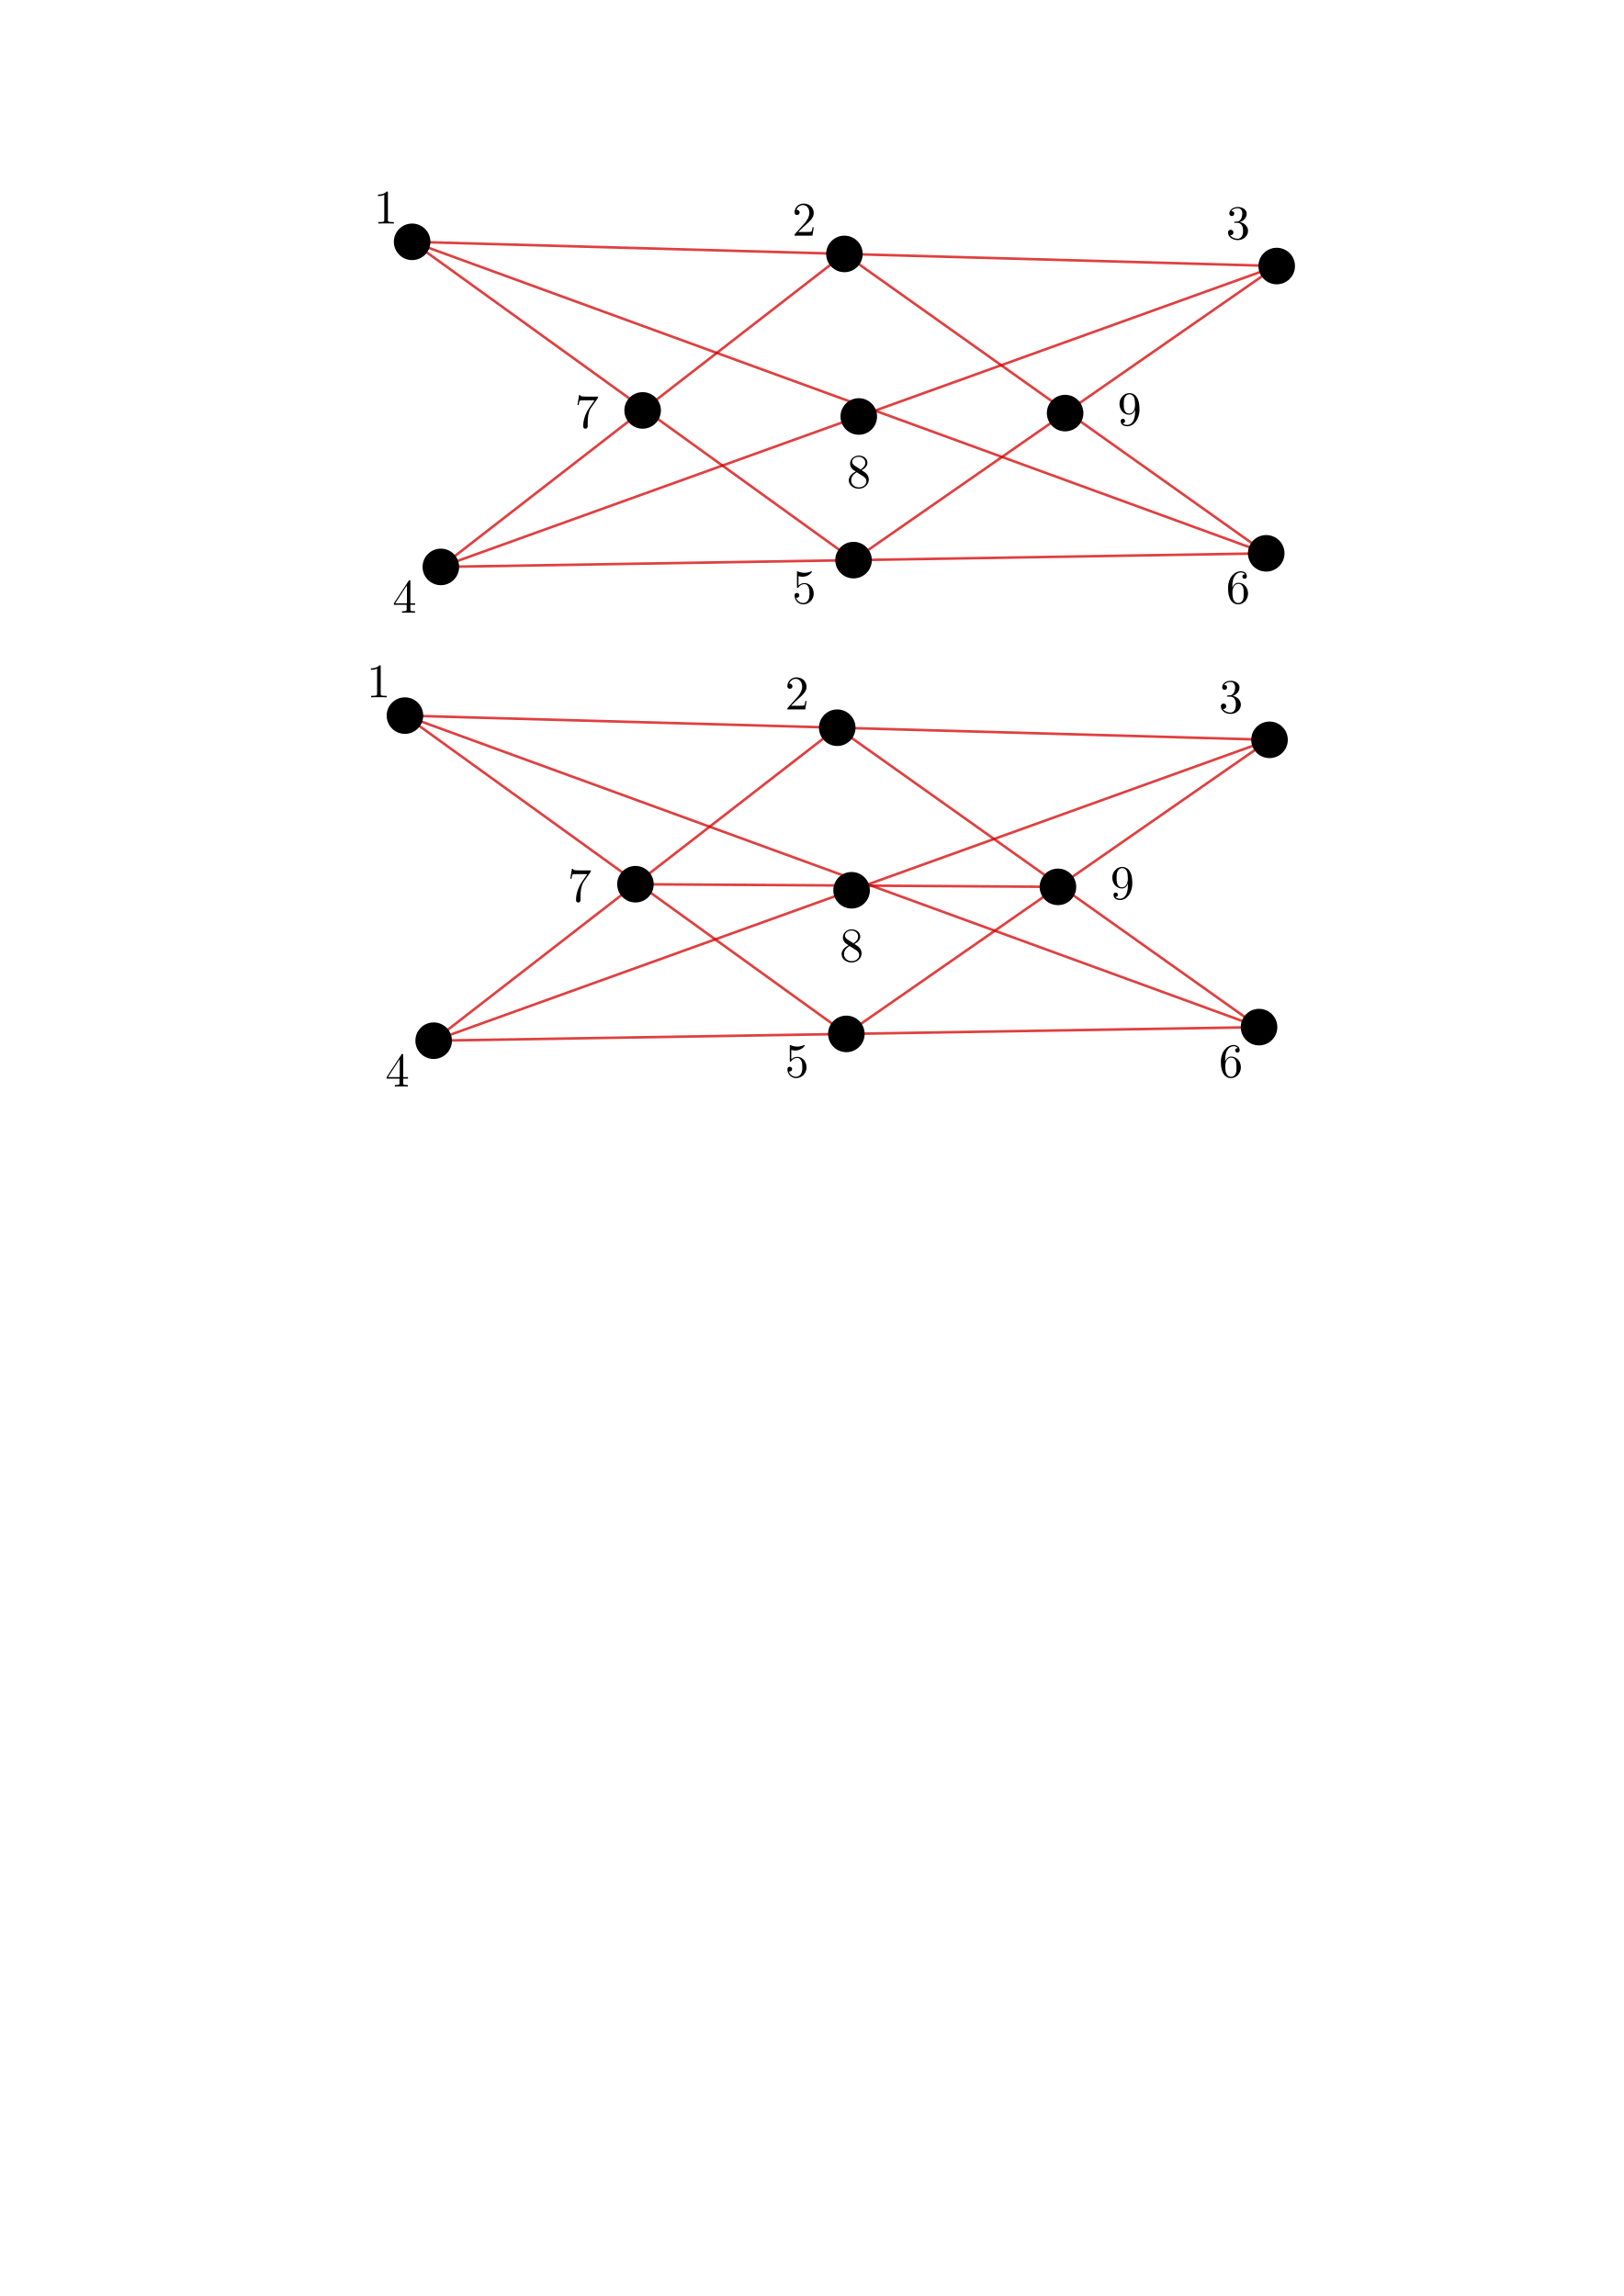
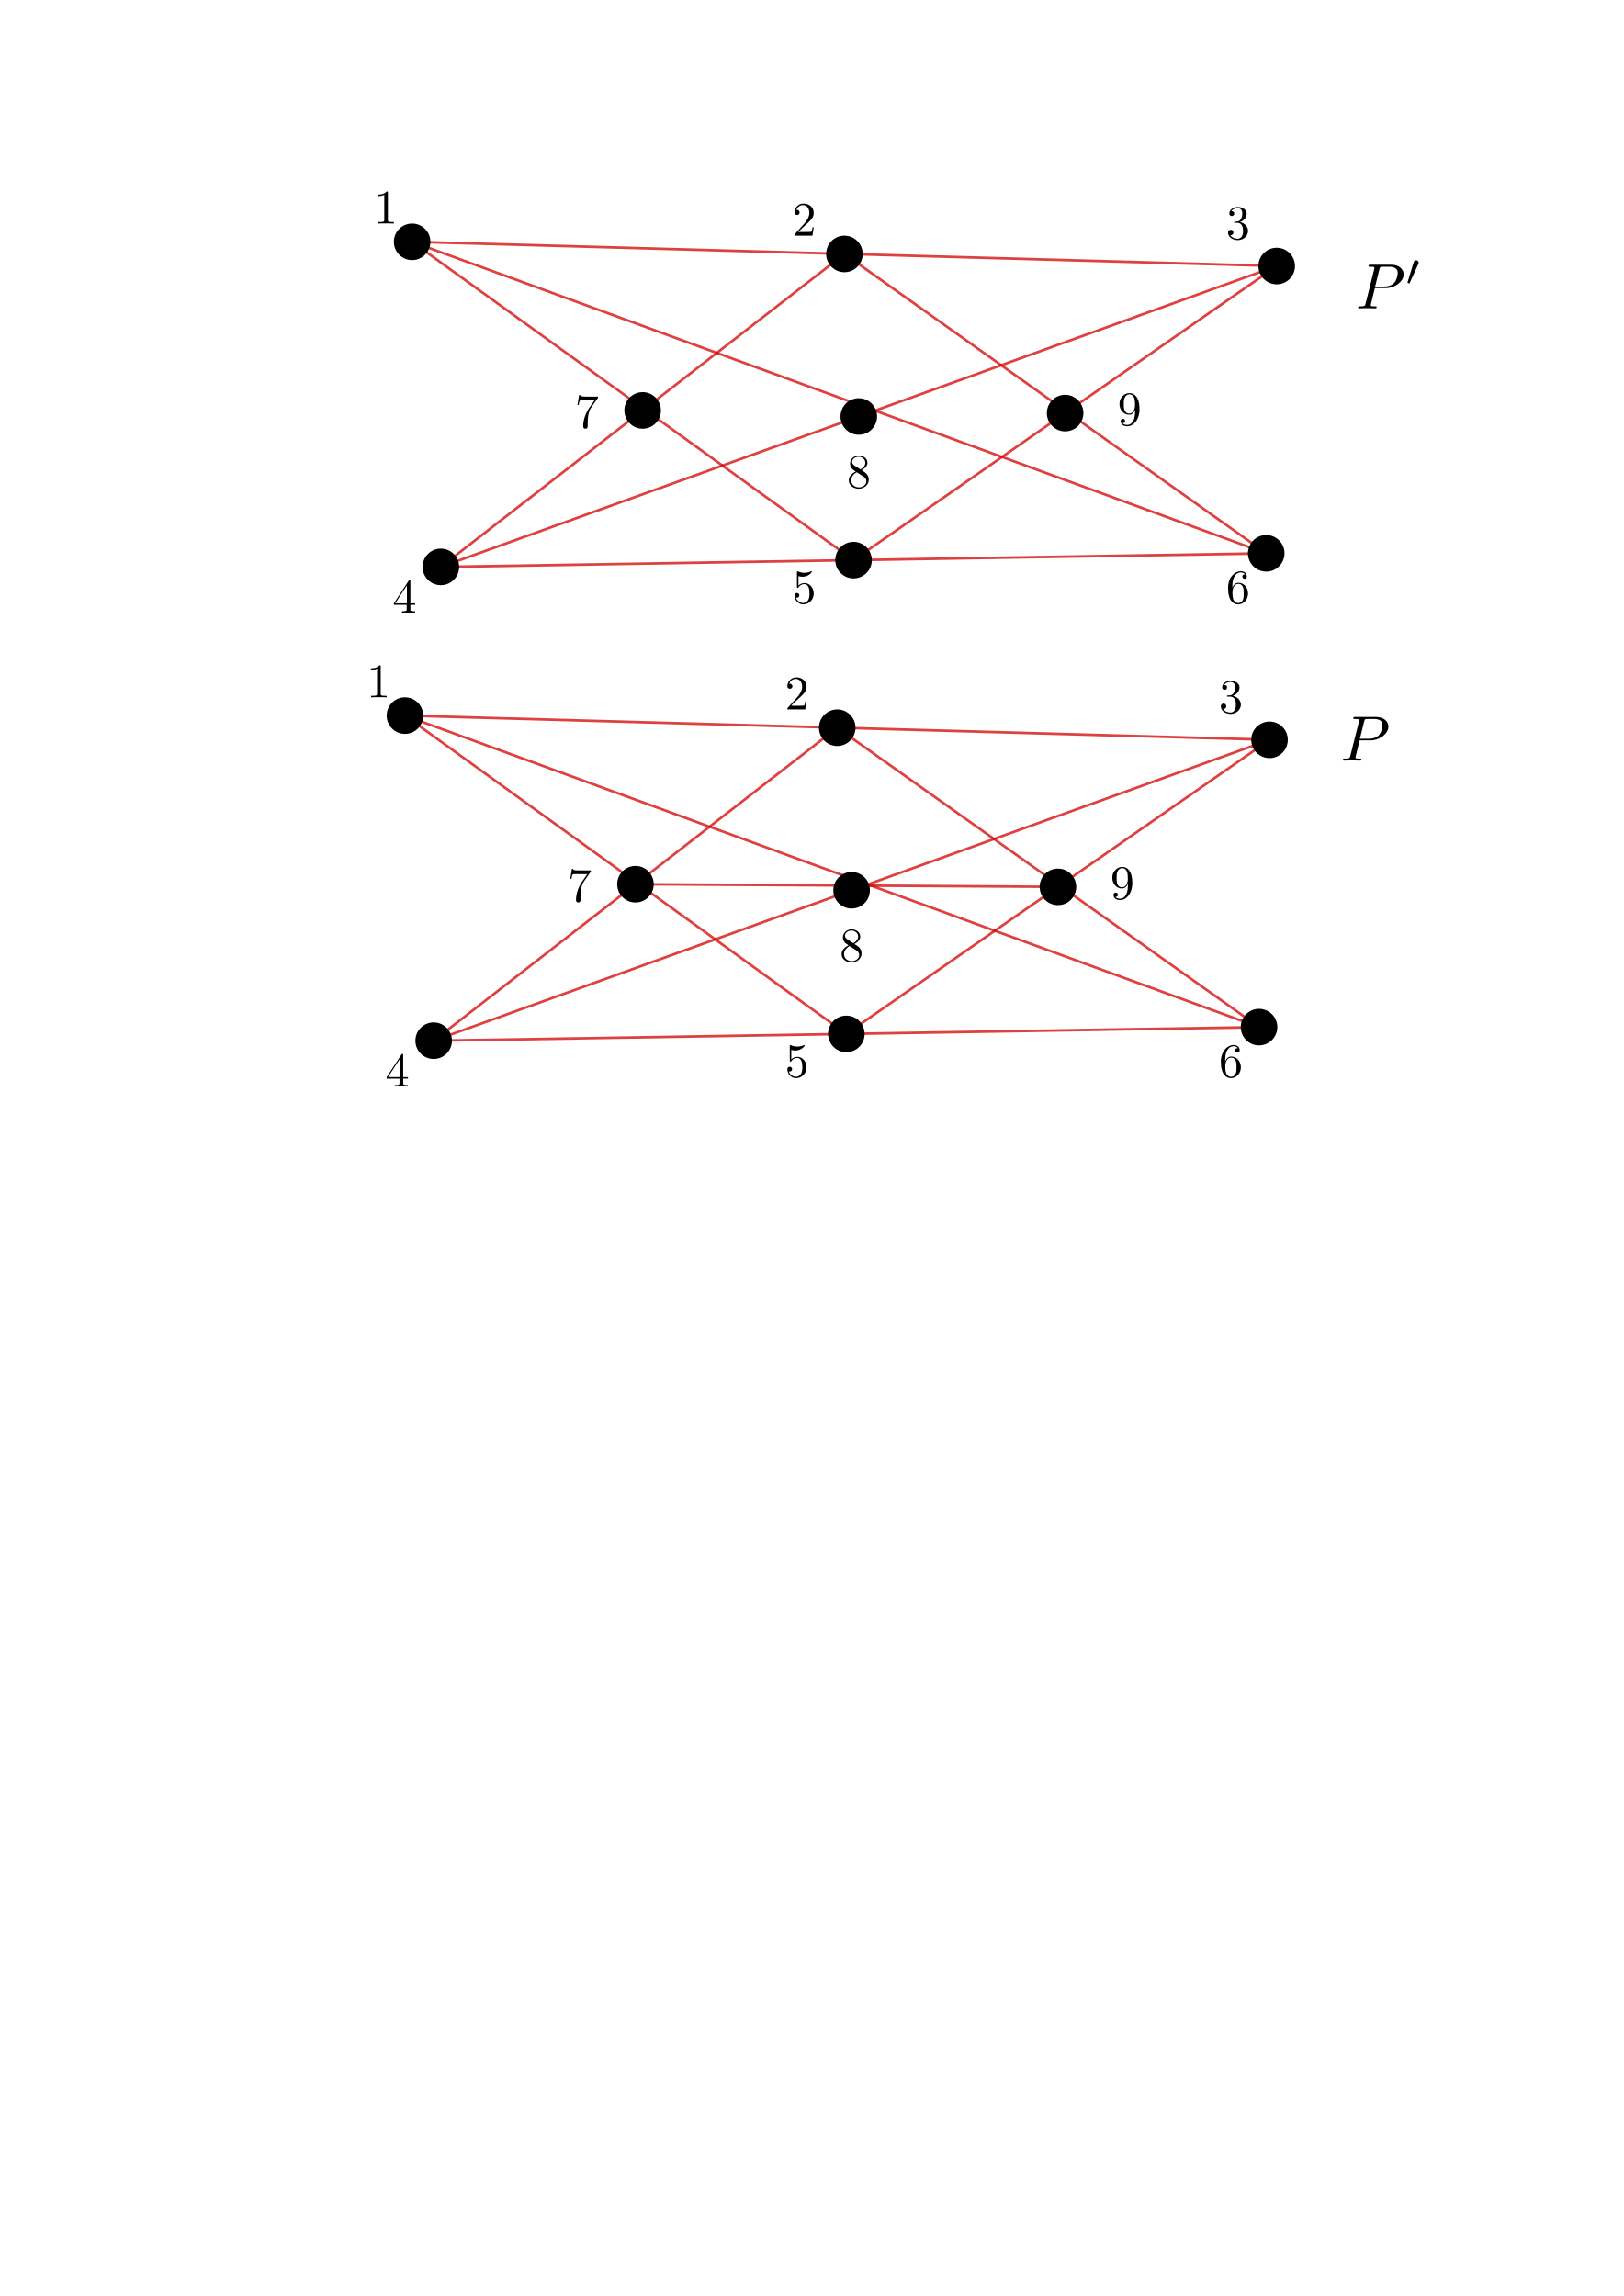
<svg xmlns="http://www.w3.org/2000/svg" width="210mm" height="297mm" viewBox="0 0 210 297" version="1.1" id="svg5">
  <defs id="defs2" />
  <g id="layer1">
    <g id="g1937">
      <g id="g1189-3" transform="translate(1.085994,56.7085)">
        <path style="fill:#000000;stroke:#d40000;stroke-width:0.331;stroke-opacity:0.749" d="M 51.288,35.859 163.107,38.992" id="path790-6" />
        <path style="fill:#000000;stroke:#d40000;stroke-width:0.331;stroke-opacity:0.749" d="M 55.003,77.911 161.751,76.154" id="path1170-7" />
        <path style="fill:none;stroke:#d40000;stroke-width:0.331;stroke-opacity:0.749" d="M 161.751,76.154 51.288,35.859 108.377,77.033" id="path1172-5" />
        <path style="fill:none;stroke:#d40000;stroke-width:0.331;stroke-opacity:0.749" d="M 163.107,38.992 55.003,77.911" id="path1174-3" />
        <path style="fill:none;stroke:#d40000;stroke-width:0.331;stroke-opacity:0.749" d="M 163.107,38.992 108.377,77.033" id="path1176-5" />
        <path style="fill:none;stroke:#d40000;stroke-width:0.331;stroke-opacity:0.749" d="M 55.003,77.911 107.198,37.426" id="path1178-6" />
        <path style="fill:none;stroke:#d40000;stroke-width:0.331;stroke-opacity:0.749" d="m 107.198,37.426 54.553,38.729" id="path1180-2" />
      </g>
      <path style="fill:none;stroke:#d40000;stroke-width:0.331;stroke-opacity:0.749" d="m 82.186,114.377 54.642,0.344" id="path1356" />
      <circle style="fill:#000000;fill-opacity:1;stroke:none;stroke-width:0.273;stroke-opacity:0.749" id="path1479-26" cx="52.374" cy="92.567" r="2.364" />
      <circle style="fill:#000000;fill-opacity:1;stroke:none;stroke-width:0.273;stroke-opacity:0.749" id="path1479-18" cx="108.284" cy="94.134" r="2.364" />
      <circle style="fill:#000000;fill-opacity:1;stroke:none;stroke-width:0.273;stroke-opacity:0.749" id="path1479-79" cx="164.193" cy="95.701" r="2.364" />
      <circle style="fill:#000000;fill-opacity:1;stroke:none;stroke-width:0.273;stroke-opacity:0.749" id="path1479-20" cx="82.186" cy="114.377" r="2.364" />
      <circle style="fill:#000000;fill-opacity:1;stroke:none;stroke-width:0.273;stroke-opacity:0.749" id="path1479-23" cx="110.141" cy="115.16" r="2.364" />
      <circle style="fill:#000000;fill-opacity:1;stroke:none;stroke-width:0.273;stroke-opacity:0.749" id="path1479-75" cx="136.828" cy="114.721" r="2.364" />
      <circle style="fill:#000000;fill-opacity:1;stroke:none;stroke-width:0.273;stroke-opacity:0.749" id="path1479-92" cx="56.089" cy="134.62" r="2.364" />
      <circle style="fill:#000000;fill-opacity:1;stroke:none;stroke-width:0.273;stroke-opacity:0.749" id="path1479-28" cx="109.463" cy="133.741" r="2.364" />
      <circle style="fill:#000000;fill-opacity:1;stroke:none;stroke-width:0.273;stroke-opacity:0.749" id="path1479-97" cx="162.837" cy="132.863" r="2.364" />
      <g fill="#000000" fill-opacity="1" id="g36" transform="matrix(0.6247959,0,0,0.6247959,-10.03048,38.99335)">
        <g id="use34" transform="translate(91.925,81.963)">
          <path d="m 2.938,-6.375 c 0,-0.25 0,-0.266 -0.234,-0.266 C 2.078,-6 1.203,-6 0.891,-6 v 0.312 c 0.203,0 0.781,0 1.297,-0.266 v 5.172 c 0,0.359 -0.031,0.469 -0.922,0.469 h -0.312 V 0 c 0.344,-0.031 1.203,-0.031 1.609,-0.031 0.391,0 1.266,0 1.609,0.031 v -0.312 h -0.312 c -0.906,0 -0.922,-0.109 -0.922,-0.469 z m 0,0" id="path74" />
        </g>
      </g>
      <g fill="#000000" fill-opacity="1" id="g40" transform="matrix(0.6247959,0,0,0.6247959,38.90129,40.56023)">
        <g id="use38" transform="translate(100.2238,81.963)">
          <path d="m 1.266,-0.766 1.062,-1.031 c 1.547,-1.375 2.141,-1.906 2.141,-2.906 0,-1.141 -0.891,-1.938 -2.109,-1.938 -1.125,0 -1.859,0.922 -1.859,1.812 0,0.547 0.5,0.547 0.531,0.547 0.172,0 0.516,-0.109 0.516,-0.531 0,-0.25 -0.188,-0.516 -0.531,-0.516 -0.078,0 -0.094,0 -0.125,0.016 0.219,-0.656 0.766,-1.016 1.344,-1.016 0.906,0 1.328,0.812 1.328,1.625 C 3.562,-3.906 3.078,-3.125 2.516,-2.5 l -1.906,2.125 C 0.5,-0.266 0.5,-0.234 0.5,0 H 4.203 L 4.469,-1.734 H 4.234 C 4.172,-1.438 4.109,-1 4,-0.844 3.938,-0.766 3.281,-0.766 3.062,-0.766 Z m 0,0" id="path78" />
        </g>
      </g>
      <g fill="#000000" fill-opacity="1" id="g44" transform="matrix(0.6247959,0,0,0.6247959,89.8259,40.99953)">
        <g id="use42" transform="translate(108.5327,81.963)">
          <path d="m 2.891,-3.516 c 0.812,-0.266 1.391,-0.953 1.391,-1.75 0,-0.812 -0.875,-1.375 -1.828,-1.375 -1,0 -1.766,0.594 -1.766,1.359 0,0.328 0.219,0.516 0.516,0.516 0.297,0 0.5,-0.219 0.5,-0.516 0,-0.484 -0.469,-0.484 -0.609,-0.484 0.297,-0.5 0.953,-0.625 1.312,-0.625 0.422,0 0.969,0.219 0.969,1.109 0,0.125 -0.031,0.703 -0.281,1.141 C 2.797,-3.656 2.453,-3.625 2.203,-3.625 2.125,-3.609 1.891,-3.594 1.812,-3.594 c -0.078,0.016 -0.141,0.031 -0.141,0.125 0,0.109 0.062,0.109 0.234,0.109 h 0.438 c 0.812,0 1.188,0.672 1.188,1.656 0,1.359 -0.688,1.641 -1.125,1.641 -0.438,0 -1.188,-0.172 -1.531,-0.75 0.344,0.047 0.656,-0.172 0.656,-0.547 0,-0.359 -0.266,-0.562 -0.547,-0.562 -0.25,0 -0.562,0.141 -0.562,0.578 0,0.906 0.922,1.562 2.016,1.562 1.219,0 2.125,-0.906 2.125,-1.922 0,-0.812 -0.641,-1.594 -1.672,-1.812 z m 0,0" id="path82" />
        </g>
      </g>
      <g fill="#000000" fill-opacity="1" id="g48" transform="matrix(0.6247959,0,0,0.6247959,-23.16111,89.33926)">
        <g id="use46" transform="translate(116.8315,81.963)">
          <path d="m 2.938,-1.641 v 0.859 c 0,0.359 -0.031,0.469 -0.766,0.469 H 1.969 V 0 C 2.375,-0.031 2.891,-0.031 3.312,-0.031 c 0.422,0 0.938,0 1.359,0.031 v -0.312 h -0.219 c -0.734,0 -0.75,-0.109 -0.75,-0.469 V -1.641 H 4.688 v -0.312 H 3.703 v -4.531 c 0,-0.203 0,-0.266 -0.172,-0.266 -0.078,0 -0.109,0 -0.188,0.125 l -3.062,4.672 v 0.312 z m 0.047,-0.312 H 0.562 l 2.422,-3.719 z m 0,0" id="path86" />
        </g>
      </g>
      <g fill="#000000" fill-opacity="1" id="g52" transform="matrix(0.6247959,0,0,0.6247959,23.33982,88.11696)">
        <g id="use50" transform="translate(125.1304,81.963)">
          <path d="m 4.469,-2 c 0,-1.188 -0.812,-2.188 -1.891,-2.188 -0.469,0 -0.906,0.156 -1.266,0.516 V -5.625 c 0.203,0.062 0.531,0.125 0.844,0.125 1.234,0 1.938,-0.906 1.938,-1.031 0,-0.062 -0.031,-0.109 -0.109,-0.109 0,0 -0.031,0 -0.078,0.031 C 3.703,-6.516 3.219,-6.312 2.547,-6.312 2.156,-6.312 1.688,-6.391 1.219,-6.594 1.141,-6.625 1.125,-6.625 1.109,-6.625 1,-6.625 1,-6.547 1,-6.391 V -3.438 c 0,0.172 0,0.25 0.141,0.25 0.078,0 0.094,-0.016 0.141,-0.078 C 1.391,-3.422 1.75,-3.969 2.562,-3.969 c 0.516,0 0.766,0.453 0.844,0.641 0.156,0.375 0.188,0.75 0.188,1.25 0,0.359 0,0.953 -0.25,1.375 C 3.109,-0.312 2.734,-0.062 2.281,-0.062 c -0.719,0 -1.297,-0.531 -1.469,-1.109 0.031,0 0.062,0.016 0.172,0.016 0.328,0 0.5,-0.25 0.5,-0.484 0,-0.25 -0.172,-0.5 -0.5,-0.5 C 0.844,-2.141 0.5,-2.062 0.5,-1.609 0.5,-0.75 1.188,0.219 2.297,0.219 3.453,0.219 4.469,-0.734 4.469,-2 Z m 0,0" id="path90" />
        </g>
      </g>
      <g fill="#000000" fill-opacity="1" id="g56" transform="matrix(0.6247959,0,0,0.6247959,74.26443,88.11696)">
        <g id="use54" transform="translate(133.4392,81.963)">
          <path d="m 1.312,-3.266 v -0.25 c 0,-2.516 1.234,-2.875 1.75,-2.875 0.234,0 0.656,0.062 0.875,0.406 -0.156,0 -0.547,0 -0.547,0.438 0,0.312 0.234,0.469 0.453,0.469 0.156,0 0.469,-0.094 0.469,-0.484 0,-0.594 -0.438,-1.078 -1.266,-1.078 -1.281,0 -2.625,1.281 -2.625,3.484 0,2.672 1.156,3.375 2.078,3.375 1.109,0 2.062,-0.938 2.062,-2.25 0,-1.266 -0.891,-2.219 -2,-2.219 -0.672,0 -1.047,0.5 -1.25,0.984 z M 2.5,-0.062 c -0.625,0 -0.922,-0.594 -0.984,-0.75 -0.188,-0.469 -0.188,-1.266 -0.188,-1.438 0,-0.781 0.328,-1.781 1.219,-1.781 0.172,0 0.625,0 0.938,0.625 0.172,0.359 0.172,0.875 0.172,1.359 0,0.484 0,0.984 -0.172,1.344 C 3.188,-0.109 2.734,-0.062 2.5,-0.062 Z m 0,0" id="path94" />
        </g>
      </g>
      <g fill="#000000" fill-opacity="1" id="g60" transform="matrix(0.6247959,0,0,0.6247959,-15.15094,65.39373)">
        <g id="use58" transform="translate(141.738,81.963)">
          <path d="m 4.75,-6.078 c 0.078,-0.109 0.078,-0.125 0.078,-0.344 H 2.406 c -1.203,0 -1.234,-0.125 -1.266,-0.312 h -0.25 L 0.562,-4.688 h 0.25 c 0.031,-0.156 0.109,-0.781 0.25,-0.906 0.062,-0.062 0.844,-0.062 0.969,-0.062 h 2.062 C 3.984,-5.5 3.203,-4.406 2.984,-4.078 2.078,-2.734 1.75,-1.344 1.75,-0.328 c 0,0.094 0,0.547 0.469,0.547 0.453,0 0.453,-0.453 0.453,-0.547 V -0.844 c 0,-0.547 0.031,-1.094 0.109,-1.625 0.047,-0.234 0.172,-1.094 0.625,-1.703 z m 0,0" id="path98" />
        </g>
      </g>
      <g fill="#000000" fill-opacity="1" id="g64" transform="matrix(0.6247959,0,0,0.6247959,14.84142,73.15678)">
        <g id="use62" transform="translate(150.0368,81.963)">
          <path d="m 1.625,-4.562 c -0.453,-0.297 -0.5,-0.625 -0.5,-0.797 0,-0.609 0.656,-1.031 1.359,-1.031 0.719,0 1.359,0.516 1.359,1.234 0,0.578 -0.391,1.047 -0.984,1.391 z m 1.453,0.953 C 3.797,-3.984 4.281,-4.5 4.281,-5.156 c 0,-0.922 -0.875,-1.484 -1.781,-1.484 -1,0 -1.812,0.734 -1.812,1.672 0,0.172 0.016,0.625 0.438,1.094 0.109,0.109 0.484,0.359 0.734,0.531 C 1.281,-3.047 0.422,-2.5 0.422,-1.5 c 0,1.047 1.016,1.719 2.062,1.719 1.125,0 2.078,-0.828 2.078,-1.891 0,-0.359 -0.109,-0.812 -0.5,-1.234 C 3.875,-3.109 3.719,-3.203 3.078,-3.609 Z m -1,0.422 1.234,0.781 c 0.281,0.188 0.75,0.484 0.75,1.094 0,0.734 -0.75,1.25 -1.562,1.25 -0.859,0 -1.578,-0.609 -1.578,-1.438 0,-0.578 0.312,-1.219 1.156,-1.688 z m 0,0" id="path102" />
        </g>
      </g>
      <g fill="#000000" fill-opacity="1" id="g68" transform="matrix(0.6247959,0,0,0.6247959,44.6616,65.07779)">
        <g id="use66" transform="translate(158.3457,81.963)">
          <path d="m 3.656,-3.172 v 0.328 c 0,2.328 -1.031,2.781 -1.609,2.781 -0.172,0 -0.719,-0.016 -0.984,-0.359 0.438,0 0.516,-0.281 0.516,-0.453 0,-0.312 -0.234,-0.453 -0.453,-0.453 -0.156,0 -0.453,0.078 -0.453,0.469 0,0.672 0.531,1.078 1.375,1.078 1.297,0 2.516,-1.359 2.516,-3.5 0,-2.688 -1.156,-3.359 -2.047,-3.359 -0.547,0 -1.031,0.188 -1.453,0.625 -0.422,0.453 -0.641,0.875 -0.641,1.625 0,1.234 0.875,2.219 1.984,2.219 0.609,0 1.016,-0.422 1.25,-1 z M 2.422,-2.406 c -0.156,0 -0.625,0 -0.922,-0.625 -0.188,-0.375 -0.188,-0.859 -0.188,-1.359 0,-0.531 0,-1 0.219,-1.375 0.266,-0.5 0.641,-0.625 0.984,-0.625 0.469,0 0.797,0.344 0.969,0.781 0.109,0.328 0.156,0.953 0.156,1.406 0,0.828 -0.344,1.797 -1.219,1.797 z m 0,0" id="path106" />
        </g>
      </g>
    </g>
    <g id="g2275">
      <g id="g1189-3-6" transform="translate(2.015245,-4.577985)">
        <path style="fill:#000000;stroke:#d40000;stroke-width:0.331;stroke-opacity:0.749" d="M 51.288,35.859 163.107,38.992" id="path790-6-1" />
        <path style="fill:#000000;stroke:#d40000;stroke-width:0.331;stroke-opacity:0.749" d="M 55.003,77.911 161.751,76.154" id="path1170-7-2" />
        <path style="fill:none;stroke:#d40000;stroke-width:0.331;stroke-opacity:0.749" d="M 161.751,76.154 51.288,35.859 108.377,77.033" id="path1172-5-9" />
        <path style="fill:none;stroke:#d40000;stroke-width:0.331;stroke-opacity:0.749" d="M 163.107,38.992 55.003,77.911" id="path1174-3-3" />
        <path style="fill:none;stroke:#d40000;stroke-width:0.331;stroke-opacity:0.749" d="M 163.107,38.992 108.377,77.033" id="path1176-5-1" />
        <path style="fill:none;stroke:#d40000;stroke-width:0.331;stroke-opacity:0.749" d="M 55.003,77.911 107.198,37.426" id="path1178-6-9" />
        <path style="fill:none;stroke:#d40000;stroke-width:0.331;stroke-opacity:0.749" d="m 107.198,37.426 54.553,38.729" id="path1180-2-4" />
      </g>
      <circle style="fill:#000000;fill-opacity:1;stroke:none;stroke-width:0.273;stroke-opacity:0.749" id="path1479-26-8" cx="53.303" cy="31.281" r="2.364" />
      <circle style="fill:#000000;fill-opacity:1;stroke:none;stroke-width:0.273;stroke-opacity:0.749" id="path1479-18-4" cx="109.213" cy="32.848" r="2.364" />
      <circle style="fill:#000000;fill-opacity:1;stroke:none;stroke-width:0.273;stroke-opacity:0.749" id="path1479-79-5" cx="165.122" cy="34.414" r="2.364" />
      <circle style="fill:#000000;fill-opacity:1;stroke:none;stroke-width:0.273;stroke-opacity:0.749" id="path1479-20-0" cx="83.115" cy="53.09" r="2.364" />
      <circle style="fill:#000000;fill-opacity:1;stroke:none;stroke-width:0.273;stroke-opacity:0.749" id="path1479-23-3" cx="111.07" cy="53.874" r="2.364" />
      <circle style="fill:#000000;fill-opacity:1;stroke:none;stroke-width:0.273;stroke-opacity:0.749" id="path1479-75-6" cx="137.757" cy="53.435" r="2.364" />
      <circle style="fill:#000000;fill-opacity:1;stroke:none;stroke-width:0.273;stroke-opacity:0.749" id="path1479-92-1" cx="57.018" cy="73.333" r="2.364" />
      <circle style="fill:#000000;fill-opacity:1;stroke:none;stroke-width:0.273;stroke-opacity:0.749" id="path1479-28-0" cx="110.392" cy="72.455" r="2.364" />
      <circle style="fill:#000000;fill-opacity:1;stroke:none;stroke-width:0.273;stroke-opacity:0.749" id="path1479-97-6" cx="163.766" cy="71.576" r="2.364" />
      <g fill="#000000" fill-opacity="1" id="g36-3" transform="matrix(0.6247959,0,0,0.6247959,-9.101229,-22.29313)">
        <g id="use34-2" transform="translate(91.925,81.963)">
          <path d="m 2.938,-6.375 c 0,-0.25 0,-0.266 -0.234,-0.266 C 2.078,-6 1.203,-6 0.891,-6 v 0.312 c 0.203,0 0.781,0 1.297,-0.266 v 5.172 c 0,0.359 -0.031,0.469 -0.922,0.469 h -0.312 V 0 c 0.344,-0.031 1.203,-0.031 1.609,-0.031 0.391,0 1.266,0 1.609,0.031 v -0.312 h -0.312 c -0.906,0 -0.922,-0.109 -0.922,-0.469 z m 0,0" id="path74-0" />
        </g>
      </g>
      <g fill="#000000" fill-opacity="1" id="g40-6" transform="matrix(0.6247959,0,0,0.6247959,39.83055,-20.72626)">
        <g id="use38-1" transform="translate(100.2238,81.963)">
          <path d="m 1.266,-0.766 1.062,-1.031 c 1.547,-1.375 2.141,-1.906 2.141,-2.906 0,-1.141 -0.891,-1.938 -2.109,-1.938 -1.125,0 -1.859,0.922 -1.859,1.812 0,0.547 0.5,0.547 0.531,0.547 0.172,0 0.516,-0.109 0.516,-0.531 0,-0.25 -0.188,-0.516 -0.531,-0.516 -0.078,0 -0.094,0 -0.125,0.016 0.219,-0.656 0.766,-1.016 1.344,-1.016 0.906,0 1.328,0.812 1.328,1.625 C 3.562,-3.906 3.078,-3.125 2.516,-2.5 l -1.906,2.125 C 0.5,-0.266 0.5,-0.234 0.5,0 H 4.203 L 4.469,-1.734 H 4.234 C 4.172,-1.438 4.109,-1 4,-0.844 3.938,-0.766 3.281,-0.766 3.062,-0.766 Z m 0,0" id="path78-5" />
        </g>
      </g>
      <g fill="#000000" fill-opacity="1" id="g44-5" transform="matrix(0.6247959,0,0,0.6247959,90.75515,-20.28695)">
        <g id="use42-4" transform="translate(108.5327,81.963)">
          <path d="m 2.891,-3.516 c 0.812,-0.266 1.391,-0.953 1.391,-1.75 0,-0.812 -0.875,-1.375 -1.828,-1.375 -1,0 -1.766,0.594 -1.766,1.359 0,0.328 0.219,0.516 0.516,0.516 0.297,0 0.5,-0.219 0.5,-0.516 0,-0.484 -0.469,-0.484 -0.609,-0.484 0.297,-0.5 0.953,-0.625 1.312,-0.625 0.422,0 0.969,0.219 0.969,1.109 0,0.125 -0.031,0.703 -0.281,1.141 C 2.797,-3.656 2.453,-3.625 2.203,-3.625 2.125,-3.609 1.891,-3.594 1.812,-3.594 c -0.078,0.016 -0.141,0.031 -0.141,0.125 0,0.109 0.062,0.109 0.234,0.109 h 0.438 c 0.812,0 1.188,0.672 1.188,1.656 0,1.359 -0.688,1.641 -1.125,1.641 -0.438,0 -1.188,-0.172 -1.531,-0.75 0.344,0.047 0.656,-0.172 0.656,-0.547 0,-0.359 -0.266,-0.562 -0.547,-0.562 -0.25,0 -0.562,0.141 -0.562,0.578 0,0.906 0.922,1.562 2.016,1.562 1.219,0 2.125,-0.906 2.125,-1.922 0,-0.812 -0.641,-1.594 -1.672,-1.812 z m 0,0" id="path82-7" />
        </g>
      </g>
      <g fill="#000000" fill-opacity="1" id="g48-6" transform="matrix(0.6247959,0,0,0.6247959,-22.23186,28.05277)">
        <g id="use46-5" transform="translate(116.8315,81.963)">
          <path d="m 2.938,-1.641 v 0.859 c 0,0.359 -0.031,0.469 -0.766,0.469 H 1.969 V 0 C 2.375,-0.031 2.891,-0.031 3.312,-0.031 c 0.422,0 0.938,0 1.359,0.031 v -0.312 h -0.219 c -0.734,0 -0.75,-0.109 -0.75,-0.469 V -1.641 H 4.688 v -0.312 H 3.703 v -4.531 c 0,-0.203 0,-0.266 -0.172,-0.266 -0.078,0 -0.109,0 -0.188,0.125 l -3.062,4.672 v 0.312 z m 0.047,-0.312 H 0.562 l 2.422,-3.719 z m 0,0" id="path86-6" />
        </g>
      </g>
      <g fill="#000000" fill-opacity="1" id="g52-9" transform="matrix(0.6247959,0,0,0.6247959,24.26907,26.83047)">
        <g id="use50-3" transform="translate(125.1304,81.963)">
          <path d="m 4.469,-2 c 0,-1.188 -0.812,-2.188 -1.891,-2.188 -0.469,0 -0.906,0.156 -1.266,0.516 V -5.625 c 0.203,0.062 0.531,0.125 0.844,0.125 1.234,0 1.938,-0.906 1.938,-1.031 0,-0.062 -0.031,-0.109 -0.109,-0.109 0,0 -0.031,0 -0.078,0.031 C 3.703,-6.516 3.219,-6.312 2.547,-6.312 2.156,-6.312 1.688,-6.391 1.219,-6.594 1.141,-6.625 1.125,-6.625 1.109,-6.625 1,-6.625 1,-6.547 1,-6.391 V -3.438 c 0,0.172 0,0.25 0.141,0.25 0.078,0 0.094,-0.016 0.141,-0.078 C 1.391,-3.422 1.75,-3.969 2.562,-3.969 c 0.516,0 0.766,0.453 0.844,0.641 0.156,0.375 0.188,0.75 0.188,1.25 0,0.359 0,0.953 -0.25,1.375 C 3.109,-0.312 2.734,-0.062 2.281,-0.062 c -0.719,0 -1.297,-0.531 -1.469,-1.109 0.031,0 0.062,0.016 0.172,0.016 0.328,0 0.5,-0.25 0.5,-0.484 0,-0.25 -0.172,-0.5 -0.5,-0.5 C 0.844,-2.141 0.5,-2.062 0.5,-1.609 0.5,-0.75 1.188,0.219 2.297,0.219 3.453,0.219 4.469,-0.734 4.469,-2 Z m 0,0" id="path90-7" />
        </g>
      </g>
      <g fill="#000000" fill-opacity="1" id="g56-4" transform="matrix(0.6247959,0,0,0.6247959,75.19368,26.83047)">
        <g id="use54-5" transform="translate(133.4392,81.963)">
          <path d="m 1.312,-3.266 v -0.25 c 0,-2.516 1.234,-2.875 1.75,-2.875 0.234,0 0.656,0.062 0.875,0.406 -0.156,0 -0.547,0 -0.547,0.438 0,0.312 0.234,0.469 0.453,0.469 0.156,0 0.469,-0.094 0.469,-0.484 0,-0.594 -0.438,-1.078 -1.266,-1.078 -1.281,0 -2.625,1.281 -2.625,3.484 0,2.672 1.156,3.375 2.078,3.375 1.109,0 2.062,-0.938 2.062,-2.25 0,-1.266 -0.891,-2.219 -2,-2.219 -0.672,0 -1.047,0.5 -1.25,0.984 z M 2.5,-0.062 c -0.625,0 -0.922,-0.594 -0.984,-0.75 -0.188,-0.469 -0.188,-1.266 -0.188,-1.438 0,-0.781 0.328,-1.781 1.219,-1.781 0.172,0 0.625,0 0.938,0.625 0.172,0.359 0.172,0.875 0.172,1.359 0,0.484 0,0.984 -0.172,1.344 C 3.188,-0.109 2.734,-0.062 2.5,-0.062 Z m 0,0" id="path94-2" />
        </g>
      </g>
      <g fill="#000000" fill-opacity="1" id="g60-5" transform="matrix(0.6247959,0,0,0.6247959,-14.22169,4.107241)">
        <g id="use58-4" transform="translate(141.738,81.963)">
          <path d="m 4.75,-6.078 c 0.078,-0.109 0.078,-0.125 0.078,-0.344 H 2.406 c -1.203,0 -1.234,-0.125 -1.266,-0.312 h -0.25 L 0.562,-4.688 h 0.25 c 0.031,-0.156 0.109,-0.781 0.25,-0.906 0.062,-0.062 0.844,-0.062 0.969,-0.062 h 2.062 C 3.984,-5.5 3.203,-4.406 2.984,-4.078 2.078,-2.734 1.75,-1.344 1.75,-0.328 c 0,0.094 0,0.547 0.469,0.547 0.453,0 0.453,-0.453 0.453,-0.547 V -0.844 c 0,-0.547 0.031,-1.094 0.109,-1.625 0.047,-0.234 0.172,-1.094 0.625,-1.703 z m 0,0" id="path98-7" />
        </g>
      </g>
      <g fill="#000000" fill-opacity="1" id="g64-4" transform="matrix(0.6247959,0,0,0.6247959,15.77067,11.8703)">
        <g id="use62-4" transform="translate(150.0368,81.963)">
          <path d="m 1.625,-4.562 c -0.453,-0.297 -0.5,-0.625 -0.5,-0.797 0,-0.609 0.656,-1.031 1.359,-1.031 0.719,0 1.359,0.516 1.359,1.234 0,0.578 -0.391,1.047 -0.984,1.391 z m 1.453,0.953 C 3.797,-3.984 4.281,-4.5 4.281,-5.156 c 0,-0.922 -0.875,-1.484 -1.781,-1.484 -1,0 -1.812,0.734 -1.812,1.672 0,0.172 0.016,0.625 0.438,1.094 0.109,0.109 0.484,0.359 0.734,0.531 C 1.281,-3.047 0.422,-2.5 0.422,-1.5 c 0,1.047 1.016,1.719 2.062,1.719 1.125,0 2.078,-0.828 2.078,-1.891 0,-0.359 -0.109,-0.812 -0.5,-1.234 C 3.875,-3.109 3.719,-3.203 3.078,-3.609 Z m -1,0.422 1.234,0.781 c 0.281,0.188 0.75,0.484 0.75,1.094 0,0.734 -0.75,1.25 -1.562,1.25 -0.859,0 -1.578,-0.609 -1.578,-1.438 0,-0.578 0.312,-1.219 1.156,-1.688 z m 0,0" id="path102-3" />
        </g>
      </g>
      <g fill="#000000" fill-opacity="1" id="g68-0" transform="matrix(0.6247959,0,0,0.6247959,45.59085,3.791304)">
        <g id="use66-7" transform="translate(158.3457,81.963)">
          <path d="m 3.656,-3.172 v 0.328 c 0,2.328 -1.031,2.781 -1.609,2.781 -0.172,0 -0.719,-0.016 -0.984,-0.359 0.438,0 0.516,-0.281 0.516,-0.453 0,-0.312 -0.234,-0.453 -0.453,-0.453 -0.156,0 -0.453,0.078 -0.453,0.469 0,0.672 0.531,1.078 1.375,1.078 1.297,0 2.516,-1.359 2.516,-3.5 0,-2.688 -1.156,-3.359 -2.047,-3.359 -0.547,0 -1.031,0.188 -1.453,0.625 -0.422,0.453 -0.641,0.875 -0.641,1.625 0,1.234 0.875,2.219 1.984,2.219 0.609,0 1.016,-0.422 1.25,-1 z M 2.422,-2.406 c -0.156,0 -0.625,0 -0.922,-0.625 -0.188,-0.375 -0.188,-0.859 -0.188,-1.359 0,-0.531 0,-1 0.219,-1.375 0.266,-0.5 0.641,-0.625 0.984,-0.625 0.469,0 0.797,0.344 0.969,0.781 0.109,0.328 0.156,0.953 0.156,1.406 0,0.828 -0.344,1.797 -1.219,1.797 z m 0,0" id="path106-8" />
        </g>
      </g>
    </g>
+     <g fill="#000000" fill-opacity="1" id="g16" transform="matrix(0.8277764,0,0,0.8277764,97.25247,30.53758)">
+       <g id="use14" transform="translate(91.925,81.963)">
+         <path d="M 3.016,-3.156 H 4.719 c 1.406,0 2.797,-1.031 2.797,-2.141 0,-0.781 -0.656,-1.516 -1.969,-1.516 h -3.219 c -0.188,0 -0.297,0 -0.297,0.188 0,0.125 0.078,0.125 0.281,0.125 0.125,0 0.312,0.016 0.422,0.016 0.172,0.031 0.219,0.047 0.219,0.172 0,0.031 0,0.062 -0.031,0.188 l -1.344,5.344 c -0.094,0.391 -0.109,0.469 -0.906,0.469 -0.156,0 -0.266,0 -0.266,0.188 C 0.406,0 0.516,0 0.547,0 0.828,0 1.531,-0.031 1.812,-0.031 c 0.219,0 0.438,0.016 0.641,0.016 0.219,0 0.438,0.016 0.641,0.016 0.078,0 0.203,0 0.203,-0.203 0,-0.109 -0.094,-0.109 -0.281,-0.109 -0.359,0 -0.641,0 -0.641,-0.172 0,-0.062 0.016,-0.109 0.031,-0.172 z M 3.734,-6.125 C 3.828,-6.469 3.844,-6.5 4.281,-6.5 h 0.953 c 0.828,0 1.359,0.266 1.359,0.953 0,0.391 -0.203,1.25 -0.594,1.609 -0.5,0.453 -1.094,0.531 -1.531,0.531 H 3.062 Z m 0,0" id="path30" />
+       </g>
+     </g>
+     <g id="g1260" transform="translate(51.55205,-48.17607)">
+       <g fill="#000000" fill-opacity="1" id="g20" transform="matrix(0.8277764,0,0,0.8277764,38.48533,20.2136)">
+         <g id="use18" transform="translate(103.0233,81.963)">
+           <path d="M 3.016,-3.156 H 4.719 c 1.406,0 2.797,-1.031 2.797,-2.141 0,-0.781 -0.656,-1.516 -1.969,-1.516 h -3.219 c -0.188,0 -0.297,0 -0.297,0.188 0,0.125 0.078,0.125 0.281,0.125 0.125,0 0.312,0.016 0.422,0.016 0.172,0.031 0.219,0.047 0.219,0.172 0,0.031 0,0.062 -0.031,0.188 l -1.344,5.344 c -0.094,0.391 -0.109,0.469 -0.906,0.469 -0.156,0 -0.266,0 -0.266,0.188 C 0.406,0 0.516,0 0.547,0 0.828,0 1.531,-0.031 1.812,-0.031 c 0.219,0 0.438,0.016 0.641,0.016 0.219,0 0.438,0.016 0.641,0.016 0.078,0 0.203,0 0.203,-0.203 0,-0.109 -0.094,-0.109 -0.281,-0.109 -0.359,0 -0.641,0 -0.641,-0.172 0,-0.062 0.016,-0.109 0.031,-0.172 z M 3.734,-6.125 C 3.828,-6.469 3.844,-6.5 4.281,-6.5 h 0.953 c 0.828,0 1.359,0.266 1.359,0.953 0,0.391 -0.203,1.25 -0.594,1.609 -0.5,0.453 -1.094,0.531 -1.531,0.531 H 3.062 Z m 0,0" id="path34" />
+         </g>
+       </g>
+       <g fill="#000000" fill-opacity="1" id="g24" transform="matrix(0.8277764,0,0,0.8277764,38.48533,20.2136)">
+         <g id="use22" transform="translate(110.806,78.348)">
+           <path d="m 2.016,-3.297 c 0.062,-0.109 0.062,-0.172 0.062,-0.219 0,-0.219 -0.188,-0.375 -0.406,-0.375 -0.266,0 -0.344,0.219 -0.375,0.328 L 0.375,-0.547 c -0.016,0.016 -0.047,0.094 -0.047,0.109 0,0.078 0.219,0.156 0.281,0.156 0.047,0 0.047,-0.016 0.094,-0.125 z m 0,0" id="path38" />
+         </g>
+       </g>
+     </g>
  </g>
</svg>
